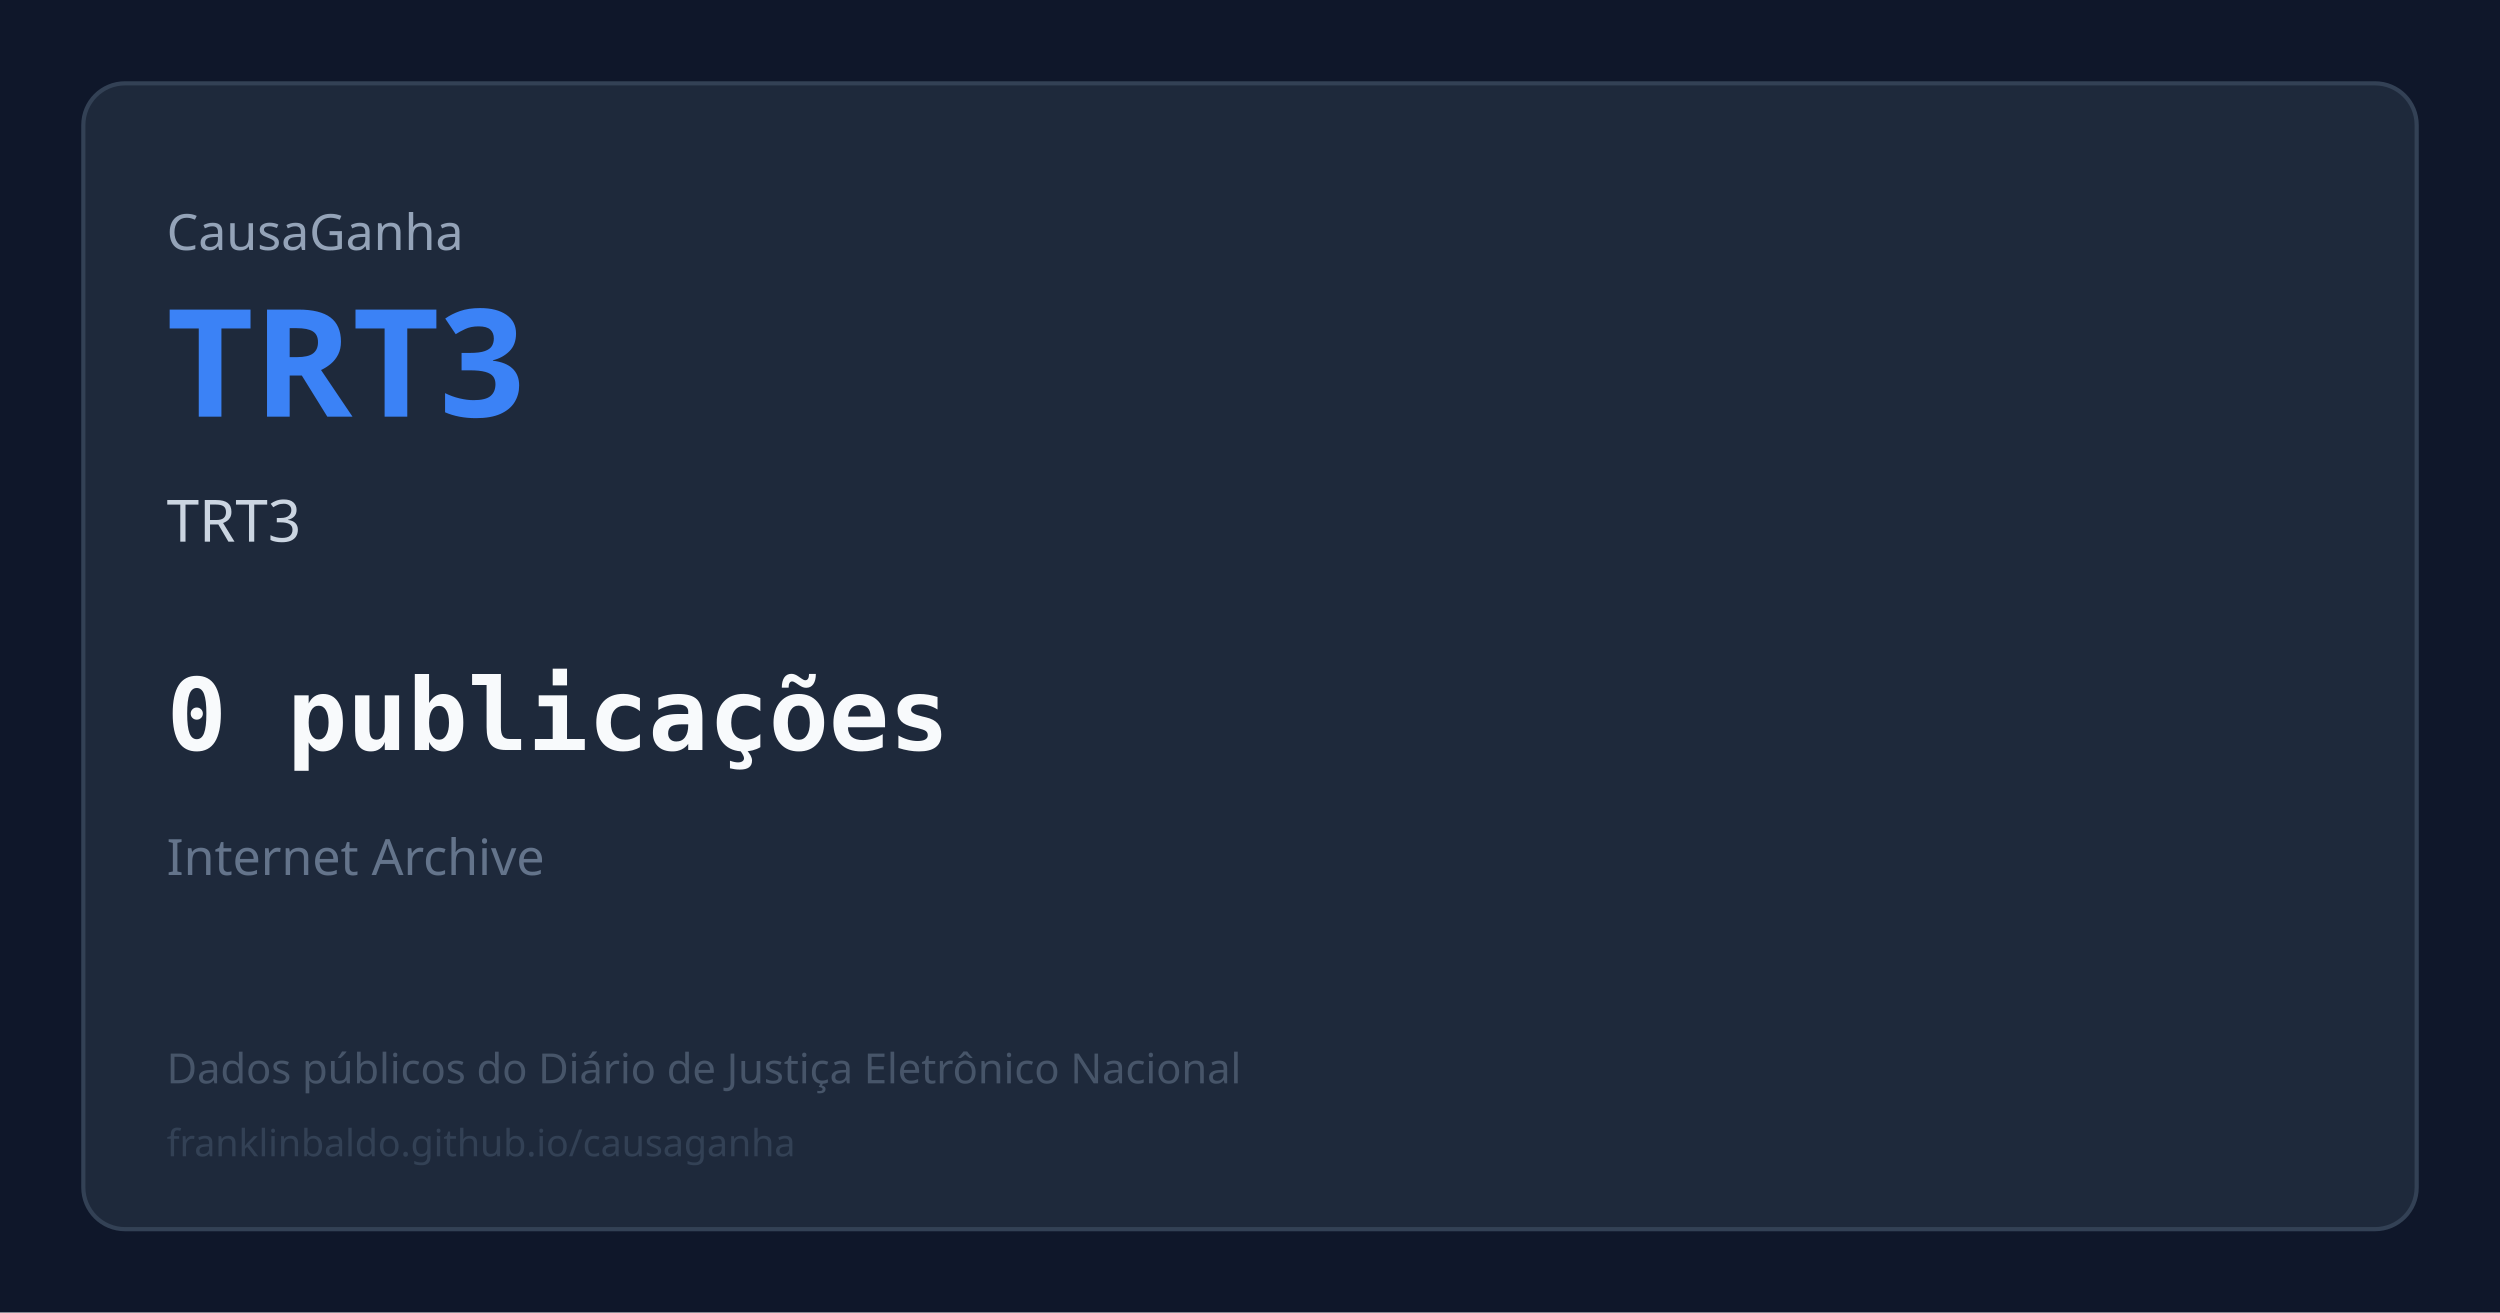
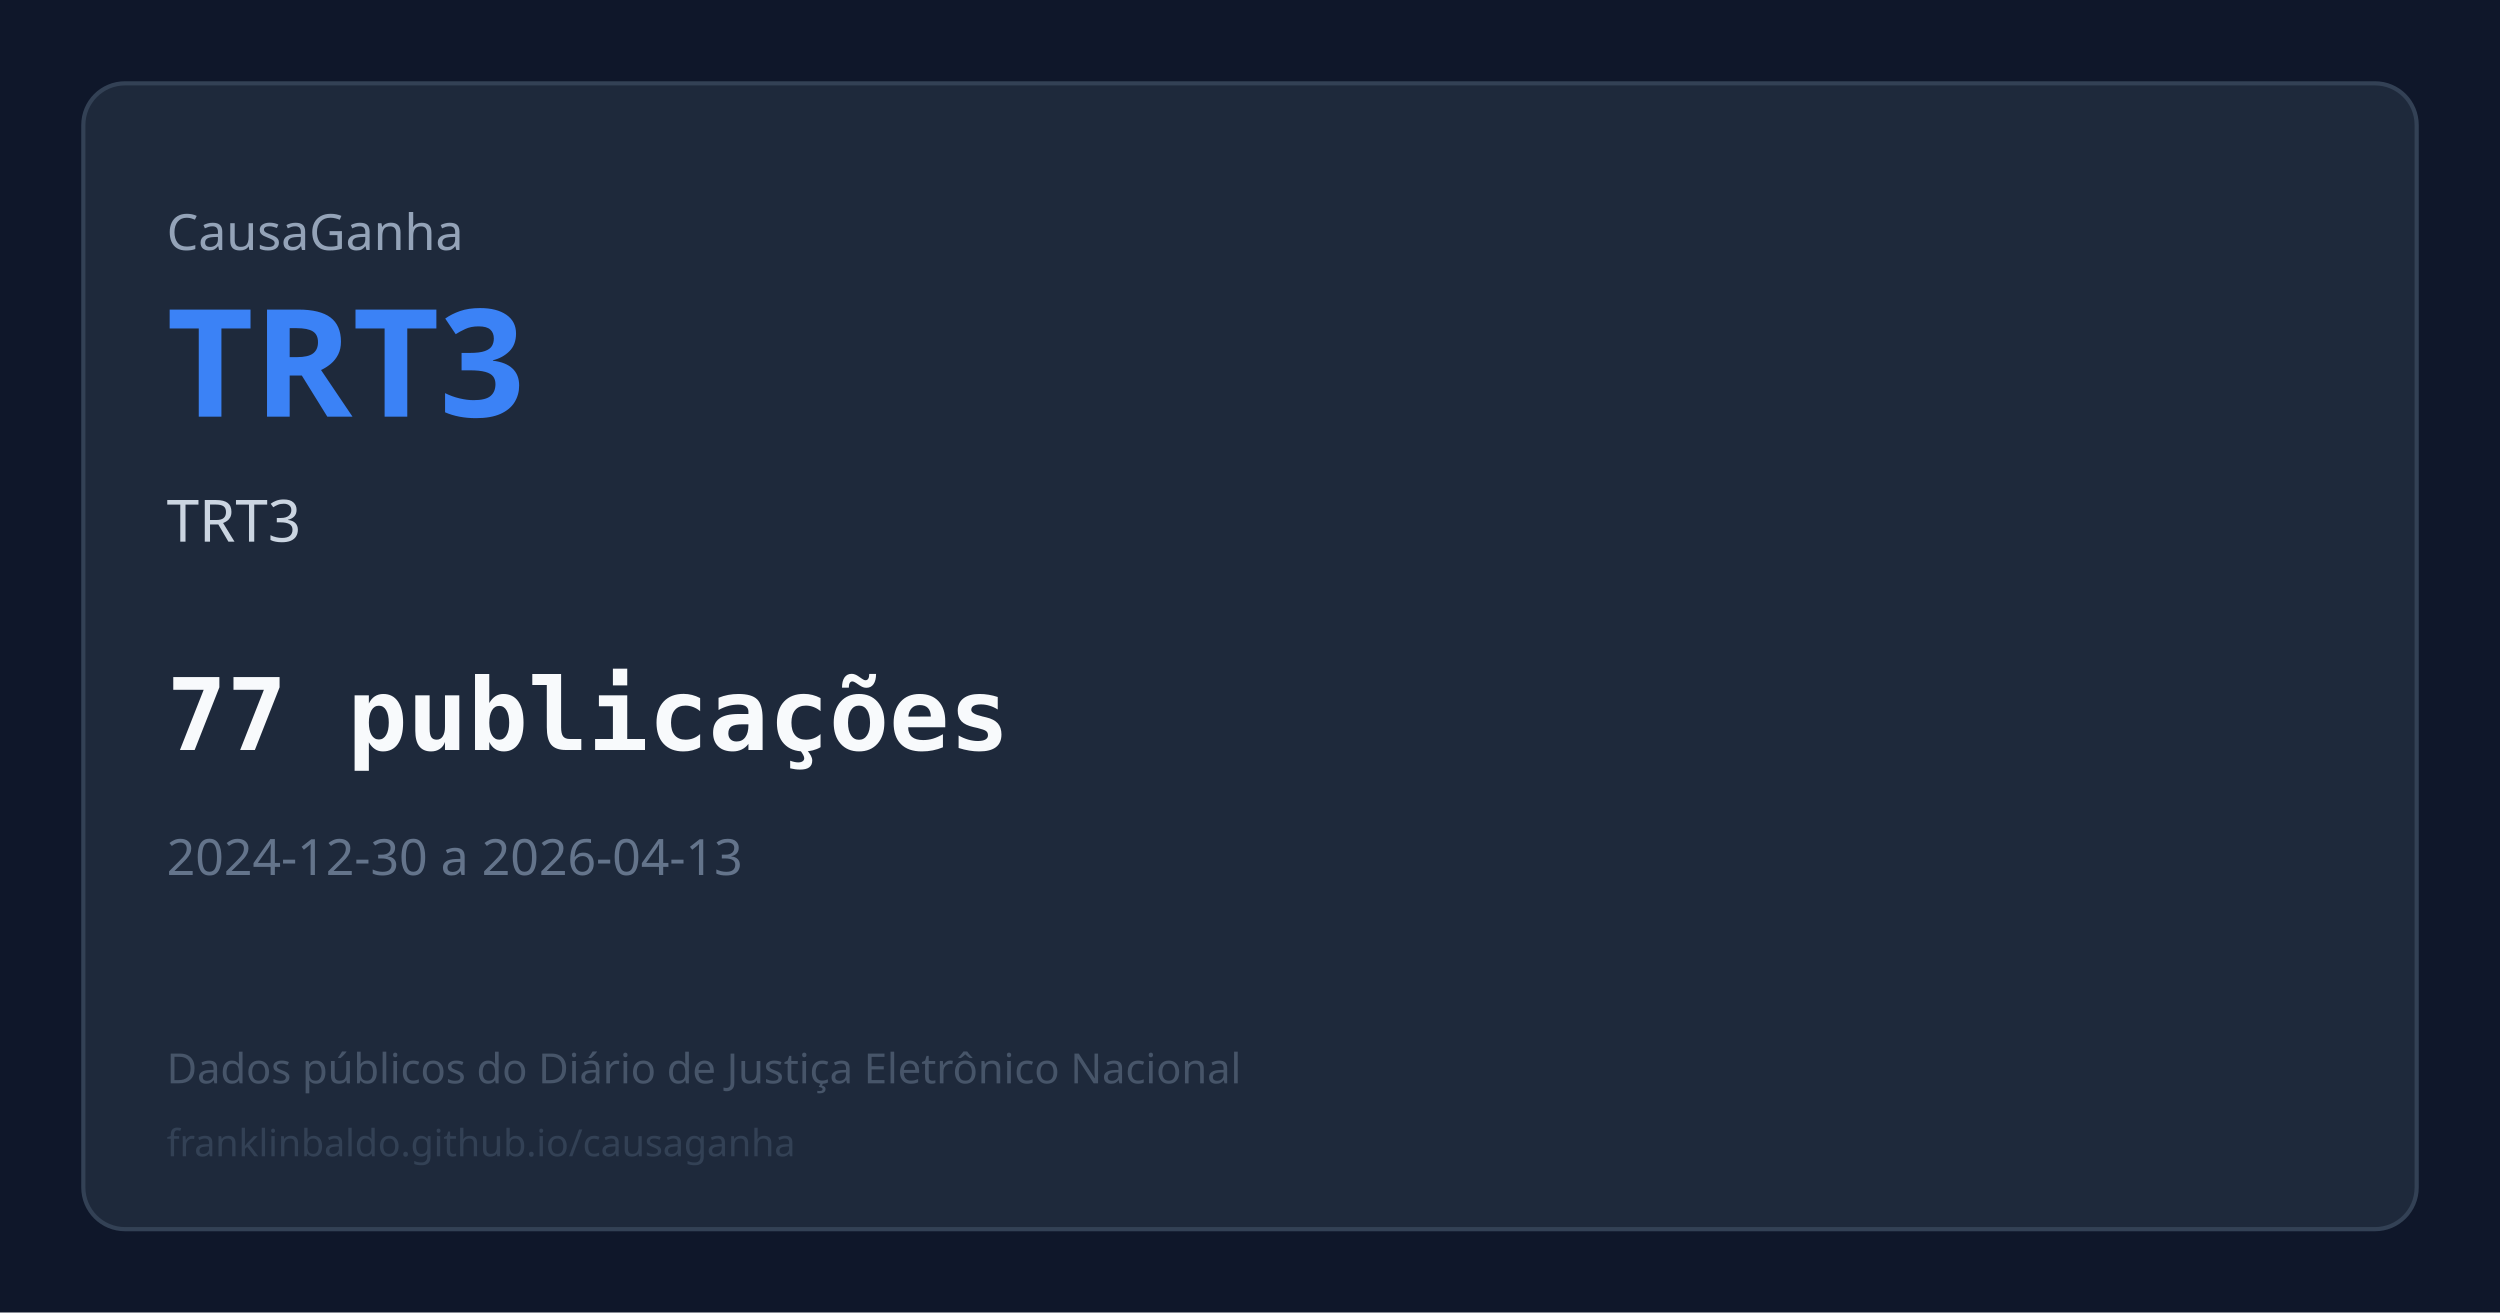
<svg xmlns="http://www.w3.org/2000/svg" width="1200" height="630">
  <rect width="1200" height="630" fill="#0f172a" />
  <rect x="40" y="40" width="1120" height="550" rx="20" fill="#1e293b" stroke="#334155" stroke-width="2" />
  <text x="80" y="120" font-family="system-ui,sans-serif" font-size="24" fill="#94a3b8">CausaGanha</text>
  <text x="80" y="200" font-family="system-ui,sans-serif" font-size="72" font-weight="bold" fill="#3b82f6">TRT3</text>
  <text x="80" y="260" font-family="system-ui,sans-serif" font-size="28" fill="#cbd5e1">TRT3</text>
-   <text x="80" y="360" font-family="monospace" font-size="48" font-weight="bold" fill="#f8fafc">0 publicações</text>
-   <text x="80" y="420" font-family="system-ui,sans-serif" font-size="24" fill="#64748b">Internet Archive</text>
+   <text x="80" y="360" font-family="monospace" font-size="48" font-weight="bold" fill="#f8fafc">77 publicações</text>
+   <text x="80" y="420" font-family="system-ui,sans-serif" font-size="24" fill="#64748b">2024-12-30 a 2026-04-13</text>
  <text x="80" y="520" font-family="system-ui,sans-serif" font-size="20" fill="#475569">Dados públicos do Diário de Justiça Eletrônico Nacional</text>
  <text x="80" y="555" font-family="system-ui,sans-serif" font-size="18" fill="#334155">franklinbaldo.github.io/causaganha</text>
</svg>
